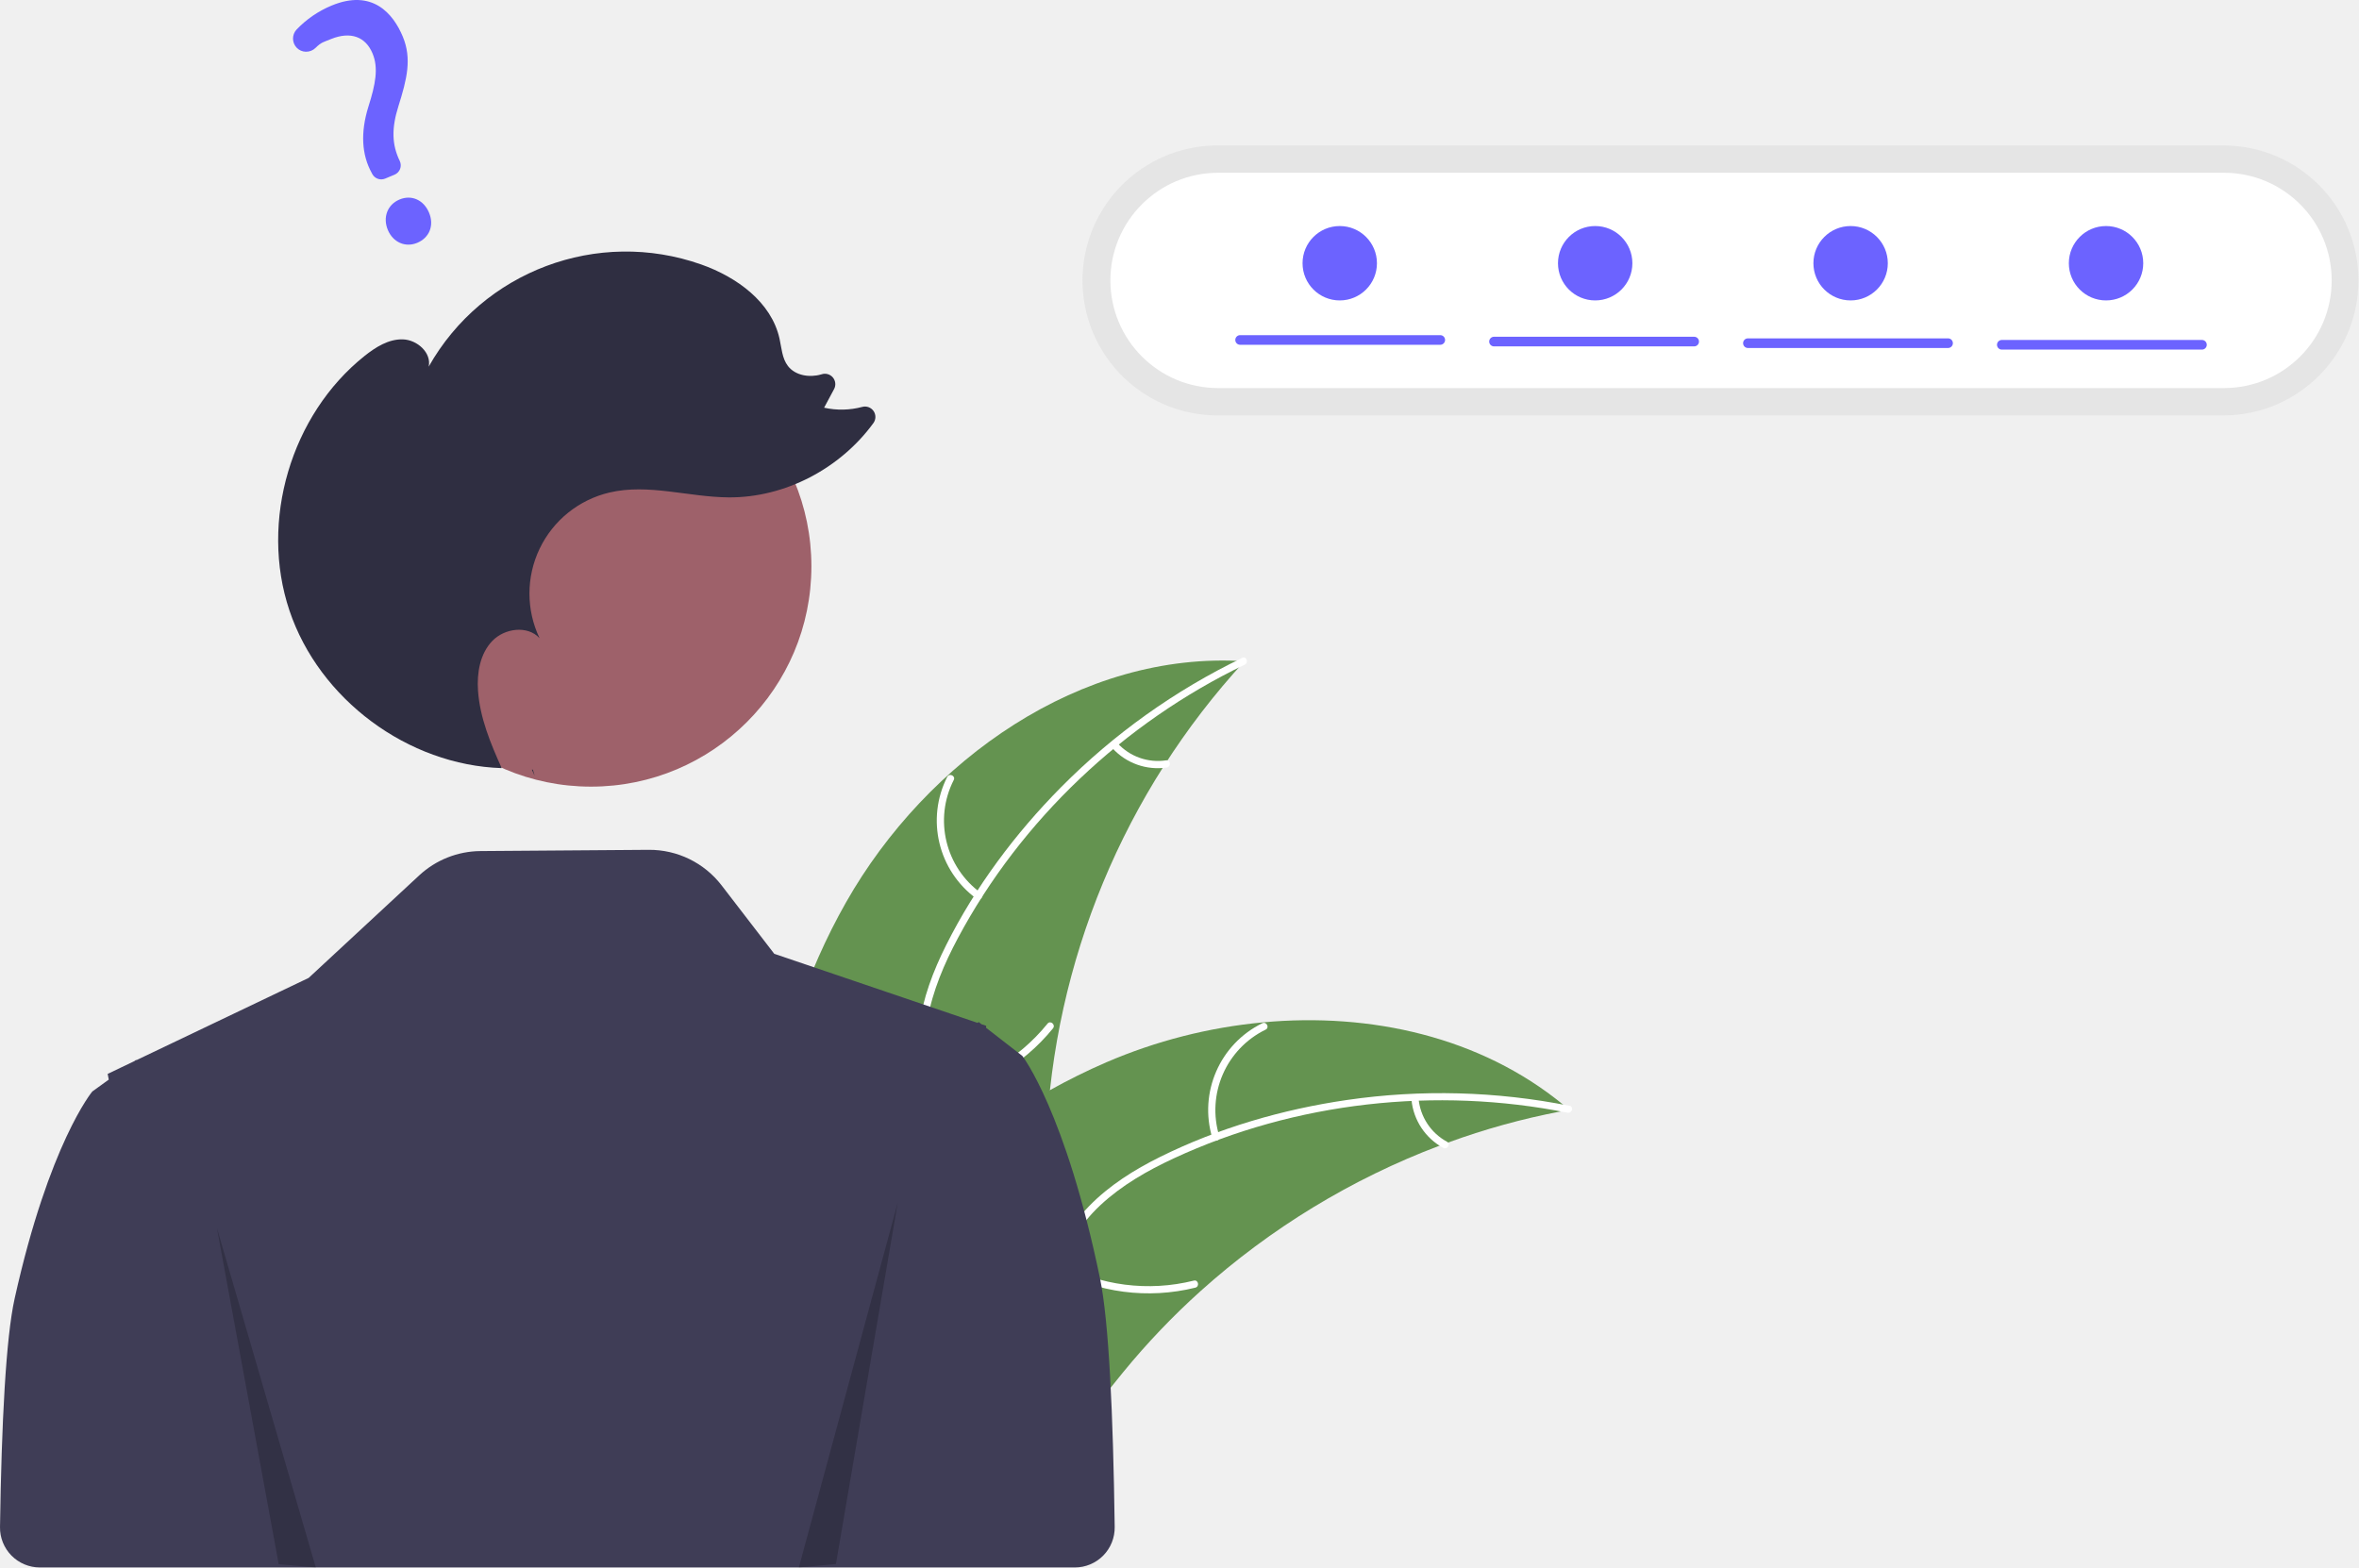
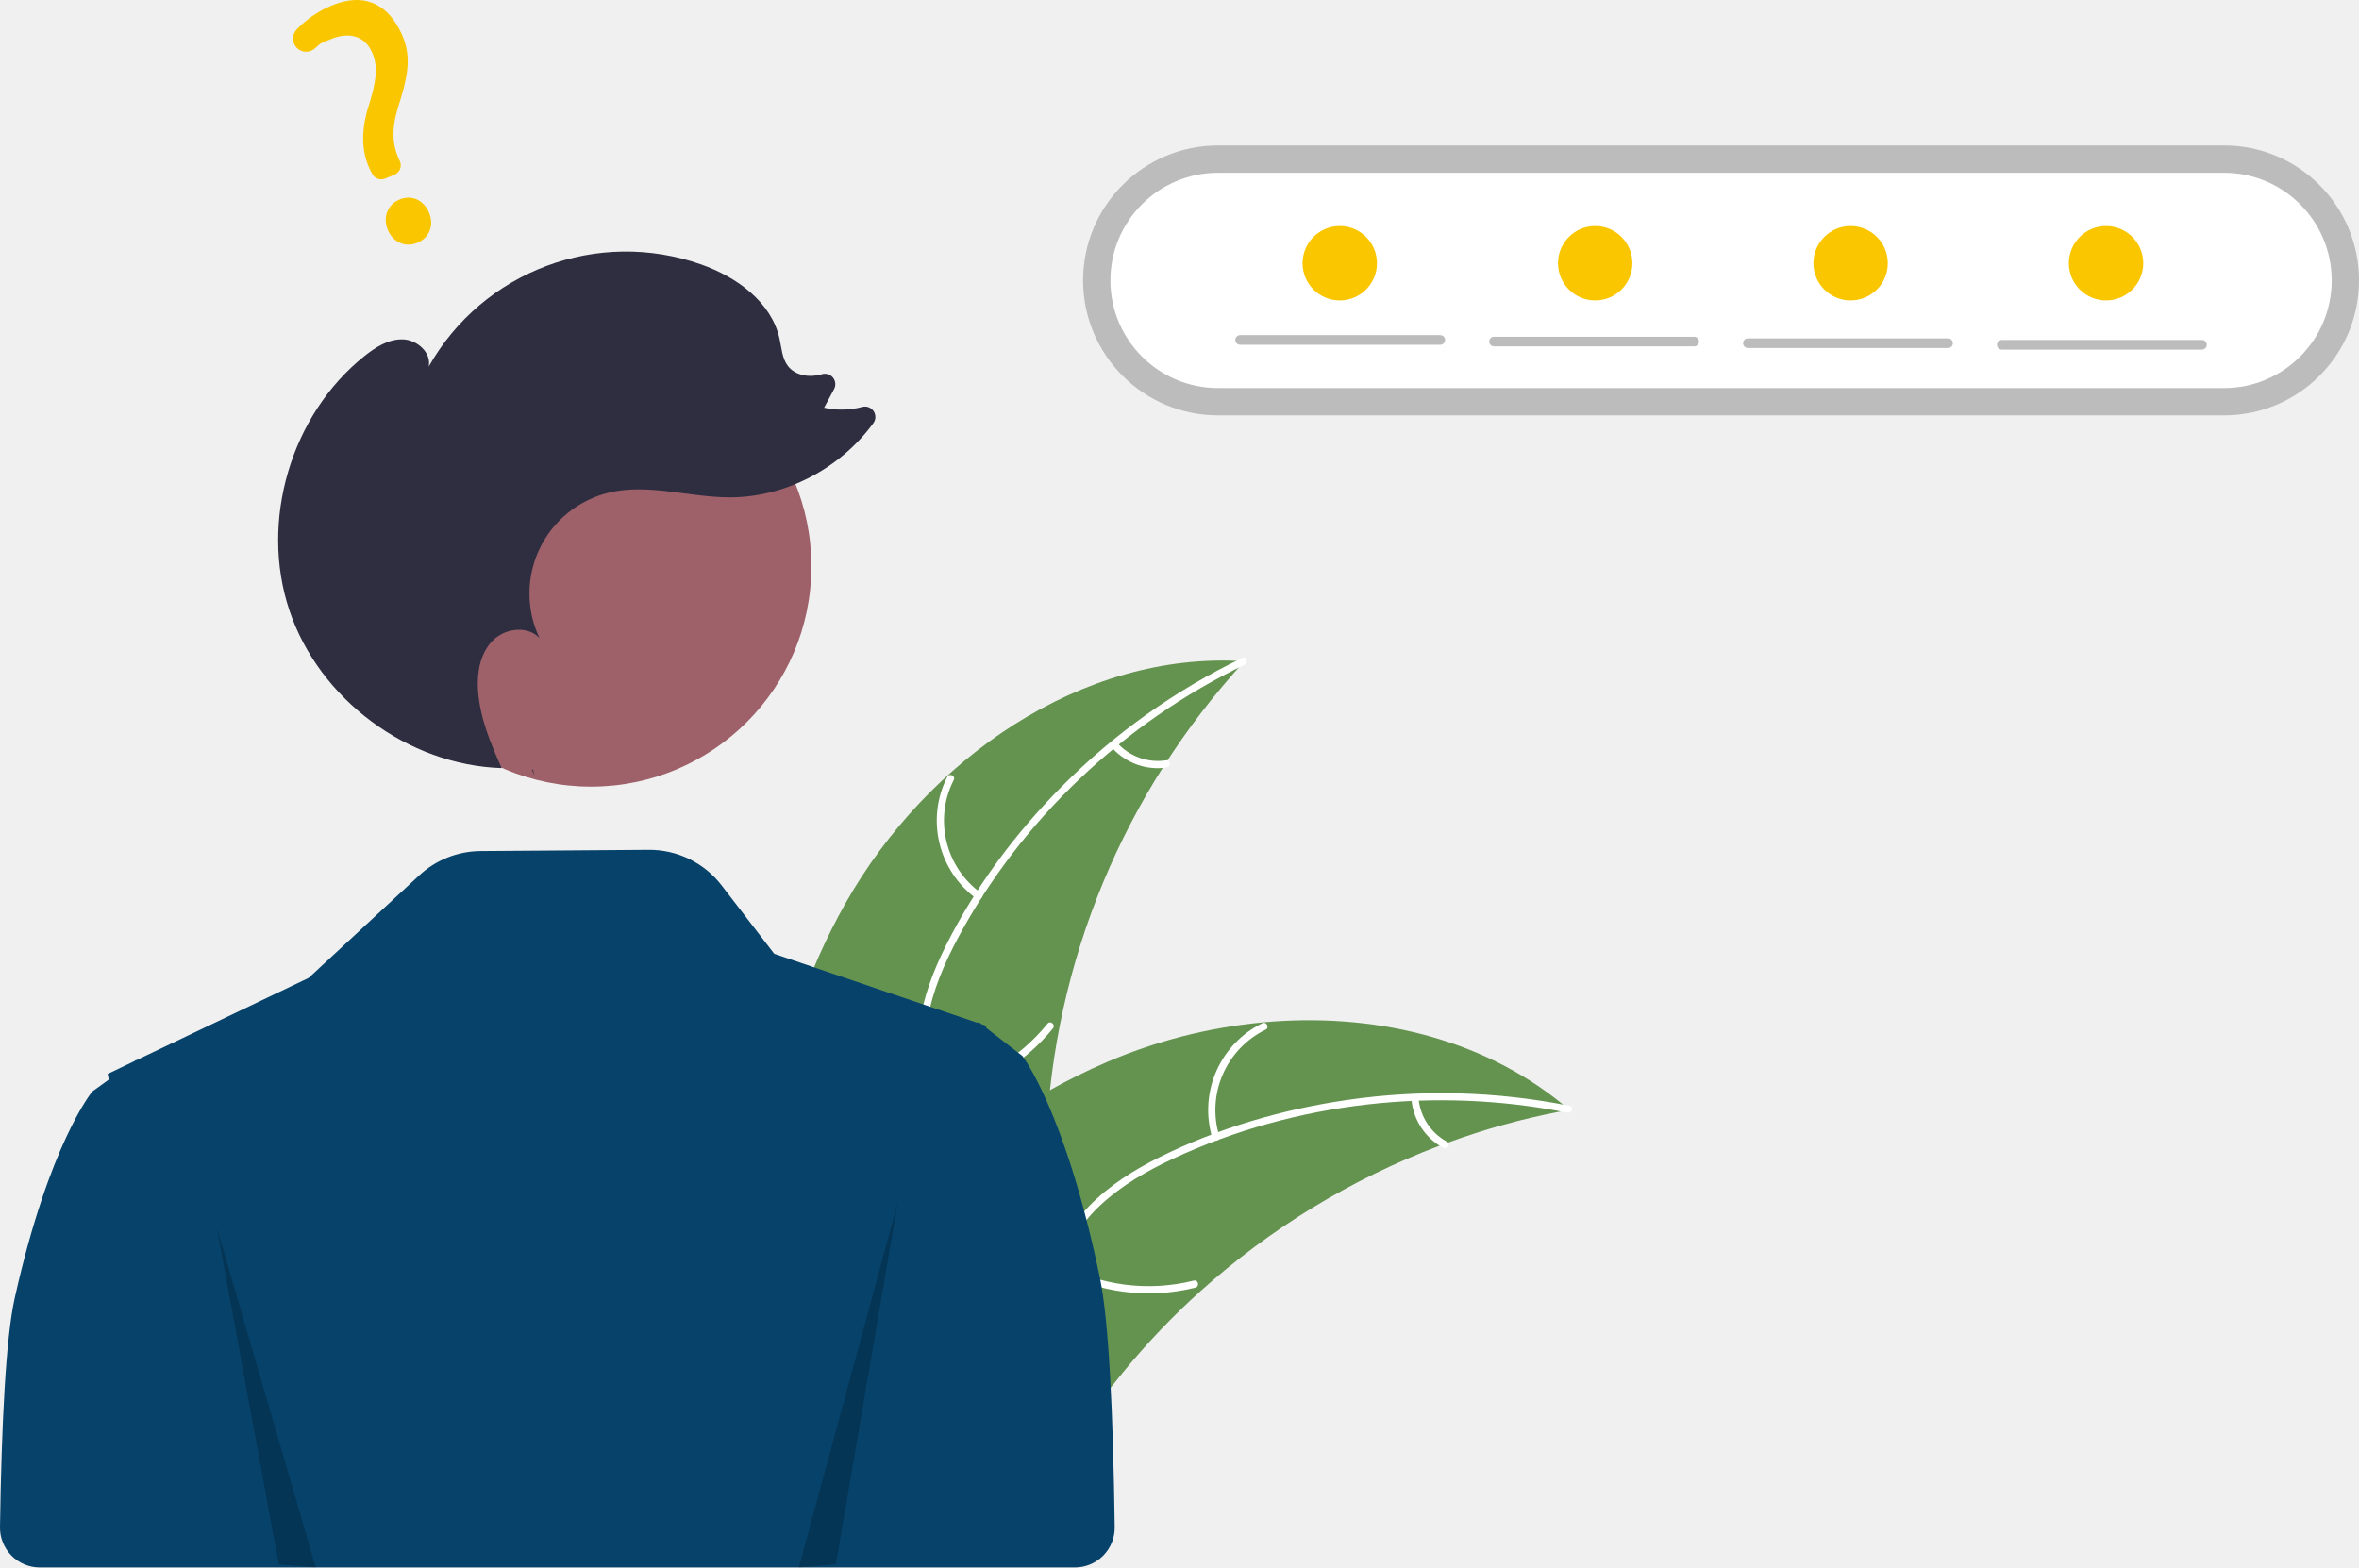
- <svg xmlns="http://www.w3.org/2000/svg" viewBox="0 0 951.235 632.162">
-   <path d="M465.591,496.884c32.599-57.345,94.782-101.377,160.608-97.135a303.919,303.919,0,0,0-79.931,192.744c-1.081,27.644.595,58.502-17.759,79.201-11.42,12.88-28.877,19.117-46.04,20.426-17.164,1.308-34.324-1.793-51.259-4.881l-4.108,1.261C425.537,622.556,432.992,554.23,465.591,496.884Z" transform="matrix(1, 0, 0, 1, -124.3823, -133.0693)" style="fill: rgb(100, 147, 80);" />
-   <path d="M626.297,401.13C577.62,424.563,536.113,463.7,510.633,511.429c-5.509,10.319-10.199,21.266-12.244,32.841-2.047,11.58-.617,22.603,3.338,33.602,3.616,10.055,8.479,19.921,9.588,30.68,1.169,11.34-3.004,21.944-10.515,30.359-9.19,10.296-21.531,16.677-33.817,22.497-13.641,6.462-27.912,12.958-37.573,25.019-1.171,1.461-3.37-.441-2.201-1.9,16.809-20.983,45.583-24.928,65.536-41.831,9.31-7.887,16.3-18.628,15.859-31.214-.386-11.005-5.392-21.184-9.141-31.333-3.937-10.657-5.9-21.372-4.488-32.734,1.444-11.622,5.716-22.776,10.937-33.191,11.774-23.488,27.887-45.051,46.345-63.691a264.375,264.375,0,0,1,73.099-52.155c1.681-.809,2.612,1.947.942,2.751Z" transform="matrix(1, 0, 0, 1, -124.3823, -133.0693)" fill="#fff" />
-   <path d="M518.097,495.478a38.974,38.974,0,0,1-11.761-49.077c.851-1.666,3.48-.421,2.627,1.247a36.089,36.089,0,0,0,11.033,45.63c1.515,1.097-.393,3.291-1.9,2.201Z" transform="matrix(1, 0, 0, 1, -124.3823, -133.0693)" fill="#fff" />
-   <path d="M499.222,573.016A75.118,75.118,0,0,0,546.783,545.906c1.176-1.457,3.375.444,2.201,1.9A78.134,78.134,0,0,1,499.435,575.915c-1.855.266-2.058-2.635-.213-2.899Z" transform="matrix(1, 0, 0, 1, -124.3823, -133.0693)" fill="#fff" />
-   <path d="M574.907,432.685a22.061,22.061,0,0,0,19.718,7.03c1.851-.289,2.052,2.612.213,2.899a24.721,24.721,0,0,1-21.83-7.728,1.502,1.502,0,0,1-.151-2.05,1.461,1.461,0,0,1,2.05-.151Z" transform="matrix(1, 0, 0, 1, -124.3823, -133.0693)" fill="#fff" />
-   <path d="M757.173,580.652c-1.151.213-2.302.427-3.463.662a290.53,290.53,0,0,0-45.425,12.557c-1.149.4-2.308.823-3.443,1.255a306.284,306.284,0,0,0-96.329,58.622,297.44,297.44,0,0,0-31.2,32.695c-13.196,16.123-26.221,34.654-43.465,45.166a51.028,51.028,0,0,1-5.552,3.01l-99.338-41.204c-.179-.207-.368-.392-.548-.599l-4.041-1.464c.451-.636.932-1.287,1.383-1.923.26-.37.542-.731.802-1.102.18-.244.362-.488.511-.718.06-.081.121-.162.171-.221.149-.23.311-.429.451-.636q4.02-5.465,8.13-10.892c.009-.023.009-.023.041-.036,20.951-27.516,44.382-53.525,71.017-75.151.802-.65,1.611-1.324,2.458-1.955a283.824,283.824,0,0,1,38.364-25.951,250.912,250.912,0,0,1,22.758-11.253A208.652,208.652,0,0,1,633.669,545.389c43.431-4.033,87.669,5.869,120.98,33.154C755.5,579.241,756.331,579.931,757.173,580.652Z" transform="matrix(1, 0, 0, 1, -124.3823, -133.0693)" style="fill: rgb(100, 147, 80);" />
-   <path d="M756.427,581.82c-52.975-10.597-109.678-4.339-158.759,18.43-10.611,4.923-20.947,10.84-29.549,18.85-8.606,8.014-14.101,17.676-17.565,28.839-3.167,10.205-5.224,21.011-10.816,30.269-5.895,9.758-15.61,15.712-26.674,17.909-13.537,2.688-27.232.352-40.545-2.397-14.782-3.053-30.088-6.459-45.063-2.646-1.814.462-2.425-2.381-.613-2.842,26.055-6.634,51.404,7.541,77.512,6.058,12.183-.692,24.23-5.06,31.455-15.374,6.318-9.019,8.449-20.16,11.566-30.521,3.273-10.879,8.157-20.616,16.124-28.838,8.151-8.41,18.277-14.744,28.715-19.916,23.542-11.665,49.39-19.181,75.35-22.951a264.375,264.375,0,0,1,89.766,2.367c1.83.366.913,3.127-.905,2.763Z" transform="matrix(1, 0, 0, 1, -124.3823, -133.0693)" fill="#fff" />
-   <path d="M613.231,592.008a38.974,38.974,0,0,1,20.158-46.266c1.682-.817,3.032,1.759,1.347,2.577a36.089,36.089,0,0,0-18.663,43.076c.549,1.788-2.296,2.391-2.842.613Z" transform="matrix(1, 0, 0, 1, -124.3823, -133.0693)" fill="#fff" />
-   <path d="M551.478,642.554a75.118,75.118,0,0,0,54.296,6.99c1.816-.456,2.427,2.387.613,2.842a78.135,78.135,0,0,1-56.485-7.388c-1.641-.905-.057-3.343,1.576-2.443Z" transform="matrix(1, 0, 0, 1, -124.3823, -133.0693)" fill="#fff" />
-   <path d="M696.396,576.075a22.061,22.061,0,0,0,11.511,17.484c1.652.884.066,3.321-1.576,2.443a24.721,24.721,0,0,1-12.777-19.314,1.502,1.502,0,0,1,1.114-1.728,1.461,1.461,0,0,1,1.728,1.114Z" transform="matrix(1, 0, 0, 1, -124.3823, -133.0693)" fill="#fff" />
-   <path d="M567.941,648.631c-13.912-67.267-31.302-89.694-31.302-89.694l-6.643-5.152-7.989-6.206.039-.798-1.895-.644-.445-.346-.729-.56-.117.126-.248.256-36.152-12.289-45.865-15.579L415.355,490.14a36.734,36.734,0,0,0-29.387-14.334l-67.829.502a36.734,36.734,0,0,0-24.71,9.801l-44.583,41.354-69.469,33.178-.117-.117-.729.521-10.734,5.132.443,2.306-6.643,4.794s-17.39,20.868-31.302,83.459c-3.539,15.926-5.281,50.09-5.91,92.188a16.069,16.069,0,0,0,16.062,16.307H511.494v-0H557.806a16.072,16.072,0,0,0,16.063-16.291C573.254,703.131,571.513,665.902,567.941,648.631Z" transform="matrix(1, 0, 0, 1, -124.3823, -133.0693)" fill="#3f3d56" />
-   <path d="M615.548,191.732a54.431,54.431,0,1,0,0,108.861H1021.187a54.431,54.431,0,0,0,0-108.861Z" transform="matrix(1, 0, 0, 1, -124.3823, -133.0693)" fill="#e5e5e5" />
-   <path d="M615.548,202.747a43.415,43.415,0,1,0,0,86.83H1021.187a43.415,43.415,0,0,0,0-86.83Z" transform="matrix(1, 0, 0, 1, -124.3823, -133.0693)" fill="#fff" />
-   <circle id="e096411a-cdc3-4e6d-bbd4-4630e1fee17e" data-name="ab6171fa-7d69-4734-b81c-8dff60f9761b" cx="238.323" cy="228.392" r="88.863" fill="#9e616a" transform="matrix(1, 0, 0, 1, 0, -7.105427357601002e-15)" />
-   <path d="M339.972,445.973q-.569-1.254-1.136-2.516c.146.005.29.026.435.029Z" transform="matrix(1, 0, 0, 1, -124.3823, -133.0693)" fill="#2f2e41" />
-   <path d="M271.371,276.64c4.494-3.585,9.747-6.884,15.494-6.699,5.746.185,11.573,5.375,10.383,11a91.318,91.318,0,0,1,109.895-41.208c14.282,5.039,28.287,15.119,31.568,29.904.842,3.795,1.023,7.957,3.393,11.039,2.988,3.886,8.705,4.765,13.412,3.398q.071-.021.141-.042a4.199,4.199,0,0,1,5.073,5.927l-4.041,7.537a32.383,32.383,0,0,0,15.428-.328,4.195,4.195,0,0,1,4.455,6.528c-13.325,18.294-35.586,30.108-58.303,29.969-16.146-.098-32.458-5.663-48.172-1.95a41.844,41.844,0,0,0-28.144,58.74c-4.827-5.28-14.159-4.03-19.097,1.147-4.938,5.177-6.216,12.904-5.719,20.041.761,10.916,5.038,21.201,9.546,31.212-37.801-1.19-73.555-27.707-85.59-63.572C229.008,343.267,241.674,300.33,271.371,276.64Z" transform="matrix(1, 0, 0, 1, -124.3823, -133.0693)" fill="#2f2e41" />
-   <polygon points="87.464 495.253 112.388 630.86 127.343 632.162 87.464 495.253" opacity="0.2" transform="matrix(1, 0, 0, 1, 0, -7.105427357601002e-15)" />
-   <polygon points="362.007 485.026 337.083 630.762 322.128 632.162 362.007 485.026" opacity="0.2" transform="matrix(1, 0, 0, 1, 0, -7.105427357601002e-15)" />
-   <path d="M292.629,231.001c-4.779,1.995-9.765-.191-11.857-5.2-2.123-5.085-.14-10.246,4.715-12.274,4.856-2.028,9.754.165,11.911,5.331C299.524,223.948,297.563,228.941,292.629,231.001Zm-9.154-27.482-3.8,1.587a4.099,4.099,0,0,1-5.206-1.909l-.188-.368c-4.088-7.373-4.557-16.335-1.384-26.621,2.939-9.227,4.16-15.717,1.705-21.596-2.838-6.797-8.899-8.927-16.628-5.842-2.998,1.252-3.952,1.232-6.311,3.572a5.416,5.416,0,0,1-3.921,1.593,5.235,5.235,0,0,1-3.747-1.643,5.348,5.348,0,0,1-.037-7.297,41.535,41.535,0,0,1,14.046-9.644c16.606-6.934,24.966,3.303,28.792,12.465,3.742,8.961,1.637,17.275-1.745,28.043-2.834,8.948-2.669,15.578.55,22.17a4.081,4.081,0,0,1-2.126,5.491Z" transform="matrix(1, 0, 0, 1, -124.3823, -133.0693)" fill="#6c63ff" />
-   <path d="M705.149,272.122h-80.707a1.944,1.944,0,1,1,0-3.888h80.707a1.944,1.944,0,0,1,0,3.888Z" transform="matrix(1, 0, 0, 1, -124.3823, -133.0693)" fill="#6c63ff" />
-   <path d="M807.53,272.77h-80.707a1.944,1.944,0,1,1,0-3.888h80.707a1.944,1.944,0,1,1,0,3.888Z" transform="matrix(1, 0, 0, 1, -124.3823, -133.0693)" fill="#6c63ff" />
-   <path d="M909.912,273.418H829.205a1.944,1.944,0,0,1,0-3.888h80.707a1.944,1.944,0,1,1,0,3.888Z" transform="matrix(1, 0, 0, 1, -124.3823, -133.0693)" fill="#6c63ff" />
-   <path d="M1012.294,274.066h-80.707a1.944,1.944,0,0,1,0-3.888h80.707a1.944,1.944,0,0,1,0,3.888Z" transform="matrix(1, 0, 0, 1, -124.3823, -133.0693)" fill="#6c63ff" />
-   <circle cx="540.235" cy="106.162" r="15" fill="#6c63ff" transform="matrix(1, 0, 0, 1, 0, -7.105427357601002e-15)" />
-   <circle cx="643.235" cy="106.162" r="15" fill="#6c63ff" transform="matrix(1, 0, 0, 1, 0, -7.105427357601002e-15)" />
-   <circle cx="746.235" cy="106.162" r="15" fill="#6c63ff" transform="matrix(1, 0, 0, 1, 0, -7.105427357601002e-15)" />
-   <circle cx="849.235" cy="106.162" r="15" fill="#6c63ff" transform="matrix(1, 0, 0, 1, 0, -7.105427357601002e-15)" />
+ <svg xmlns="http://www.w3.org/2000/svg" width="951.235" height="632.162">
+   <g class="layer">
+     <path d="m465.59,496.88c32.6,-57.34 94.78,-101.37 160.61,-97.13a303.92,303.92 0 0 0 -79.93,192.74c-1.08,27.65 0.59,58.51 -17.76,79.2c-11.42,12.88 -28.88,19.12 -46.04,20.43c-17.17,1.31 -34.33,-1.79 -51.26,-4.88l-4.11,1.26c-1.56,-65.94 5.89,-134.27 38.49,-191.62z" fill="rgb(100, 147, 80)" id="svg_1" transform="matrix(1, 0, 0, 1, -124.3823, -133.0693)" />
+     <path d="m626.3,401.13c-48.68,23.43 -90.19,62.57 -115.67,110.3c-5.51,10.32 -10.2,21.27 -12.24,32.84c-2.05,11.58 -0.62,22.6 3.34,33.6c3.61,10.06 8.48,19.92 9.58,30.68c1.17,11.34 -3,21.95 -10.51,30.36c-9.19,10.3 -21.53,16.68 -33.82,22.5c-13.64,6.46 -27.91,12.96 -37.57,25.02c-1.17,1.46 -3.37,-0.44 -2.2,-1.9c16.81,-20.99 45.58,-24.93 65.54,-41.83c9.31,-7.89 16.3,-18.63 15.85,-31.22c-0.38,-11 -5.39,-21.18 -9.14,-31.33c-3.93,-10.66 -5.9,-21.37 -4.48,-32.73c1.44,-11.63 5.71,-22.78 10.93,-33.19c11.78,-23.49 27.89,-45.06 46.35,-63.7a264.38,264.38 0 0 1 73.1,-52.15c1.68,-0.81 2.61,1.95 0.94,2.75z" fill="#fff" id="svg_2" transform="matrix(1, 0, 0, 1, -124.3823, -133.0693)" />
+     <path d="m518.1,495.48a38.97,38.97 0 0 1 -11.76,-49.08c0.85,-1.66 3.48,-0.42 2.62,1.25a36.09,36.09 0 0 0 11.04,45.63c1.51,1.09 -0.4,3.29 -1.9,2.2z" fill="#fff" id="svg_3" transform="matrix(1, 0, 0, 1, -124.3823, -133.0693)" />
+     <path d="m499.22,573.02a75.12,75.12 0 0 0 47.56,-27.11c1.18,-1.46 3.38,0.44 2.2,1.9a78.13,78.13 0 0 1 -49.54,28.1c-1.86,0.27 -2.06,-2.63 -0.22,-2.89z" fill="#fff" id="svg_4" transform="matrix(1, 0, 0, 1, -124.3823, -133.0693)" />
+     <path d="m574.91,432.69a22.06,22.06 0 0 0 19.71,7.02c1.86,-0.28 2.06,2.62 0.22,2.9a24.72,24.72 0 0 1 -21.83,-7.72a1.5,1.5 0 0 1 -0.15,-2.05a1.46,1.46 0 0 1 2.05,-0.15z" fill="#fff" id="svg_5" transform="matrix(1, 0, 0, 1, -124.3823, -133.0693)" />
+     <path d="m757.17,580.65c-1.15,0.22 -2.3,0.43 -3.46,0.66a290.53,290.53 0 0 0 -45.42,12.56c-1.15,0.4 -2.31,0.82 -3.45,1.26a306.28,306.28 0 0 0 -96.33,58.62a297.44,297.44 0 0 0 -31.2,32.69c-13.19,16.13 -26.22,34.66 -43.46,45.17a51.03,51.03 0 0 1 -5.55,3.01l-99.34,-41.21c-0.18,-0.2 -0.37,-0.39 -0.55,-0.59l-4.04,-1.47c0.45,-0.63 0.93,-1.29 1.38,-1.92c0.26,-0.37 0.54,-0.73 0.8,-1.1c0.18,-0.25 0.37,-0.49 0.51,-0.72c0.06,-0.08 0.13,-0.16 0.18,-0.22c0.14,-0.23 0.31,-0.43 0.45,-0.64q4.02,-5.46 8.13,-10.89c0.01,-0.02 0.01,-0.02 0.04,-0.04c20.95,-27.51 44.38,-53.52 71.01,-75.15c0.81,-0.65 1.62,-1.32 2.46,-1.95a283.82,283.82 0 0 1 38.37,-25.96a250.91,250.91 0 0 1 22.75,-11.25a208.65,208.65 0 0 1 63.22,-16.12c43.43,-4.03 87.67,5.87 120.98,33.15c0.85,0.7 1.68,1.39 2.52,2.11z" fill="rgb(100, 147, 80)" id="svg_6" transform="matrix(1, 0, 0, 1, -124.3823, -133.0693)" />
+     <path d="m756.43,581.82c-52.98,-10.6 -109.68,-4.34 -158.76,18.43c-10.61,4.92 -20.95,10.84 -29.55,18.85c-8.61,8.01 -14.1,17.68 -17.57,28.84c-3.16,10.2 -5.22,21.01 -10.81,30.27c-5.9,9.76 -15.61,15.71 -26.68,17.91c-13.53,2.69 -27.23,0.35 -40.54,-2.4c-14.78,-3.05 -30.09,-6.46 -45.06,-2.65c-1.82,0.47 -2.43,-2.38 -0.62,-2.84c26.06,-6.63 51.41,7.54 77.51,6.06c12.19,-0.69 24.23,-5.06 31.46,-15.37c6.32,-9.02 8.45,-20.16 11.57,-30.52c3.27,-10.88 8.15,-20.62 16.12,-28.84c8.15,-8.41 18.28,-14.75 28.71,-19.92c23.55,-11.66 49.39,-19.18 75.36,-22.95a264.38,264.38 0 0 1 89.76,2.37c1.83,0.36 0.91,3.12 -0.9,2.76z" fill="#fff" id="svg_7" transform="matrix(1, 0, 0, 1, -124.3823, -133.0693)" />
+     <path d="m613.23,592.01a38.97,38.97 0 0 1 20.16,-46.27c1.68,-0.82 3.03,1.76 1.35,2.58a36.09,36.09 0 0 0 -18.67,43.07c0.55,1.79 -2.29,2.4 -2.84,0.62z" fill="#fff" id="svg_8" transform="matrix(1, 0, 0, 1, -124.3823, -133.0693)" />
+     <path d="m551.48,642.55a75.12,75.12 0 0 0 54.29,6.99c1.82,-0.45 2.43,2.39 0.62,2.85a78.13,78.13 0 0 1 -56.49,-7.39c-1.64,-0.91 -0.05,-3.35 1.58,-2.45z" fill="#fff" id="svg_9" transform="matrix(1, 0, 0, 1, -124.3823, -133.0693)" />
+     <path d="m696.4,576.08a22.06,22.06 0 0 0 11.51,17.48c1.65,0.88 0.06,3.32 -1.58,2.44a24.72,24.72 0 0 1 -12.78,-19.31a1.5,1.5 0 0 1 1.12,-1.73a1.46,1.46 0 0 1 1.73,1.12z" fill="#fff" id="svg_10" transform="matrix(1, 0, 0, 1, -124.3823, -133.0693)" />
+     <path d="m443.56,515.56c-13.91,-67.27 -31.3,-89.69 -31.3,-89.69l-6.64,-5.15l-7.99,-6.21l0.04,-0.8l-1.9,-0.64l-0.44,-0.35l-0.73,-0.56l-0.12,0.13l-0.25,0.25l-36.15,-12.28l-45.87,-15.58l-21.24,-27.61a36.73,36.73 0 0 0 -29.38,-14.33l-67.83,0.5a36.73,36.73 0 0 0 -24.71,9.8l-44.58,41.35l-69.47,33.18l-0.12,-0.12l-0.73,0.53l-10.73,5.13l0.44,2.3l-6.64,4.8s-17.39,20.86 -31.31,83.46c-3.54,15.92 -5.28,50.09 -5.91,92.18a16.07,16.07 0 0 0 16.07,16.31l371.04,0l0,0l46.32,0a16.07,16.07 0 0 0 16.06,-16.29c-0.62,-45.81 -2.36,-83.04 -5.93,-100.31z" fill="#06426a" id="svg_11" transform="matrix(1 0 0 1 0 0)" />
+     <path d="m491.17,58.66a54.43,54.43 0 1 0 0,108.86l405.64,0a54.43,54.43 0 0 0 0,-108.86l-405.64,0z" fill="#bdbcbc" id="svg_12" transform="matrix(1 0 0 1 0 0)" />
+     <path d="m491.17,69.68a43.41,43.41 0 1 0 0,86.83l405.64,0a43.41,43.41 0 0 0 0,-86.83l-405.64,0z" fill="#fff" id="svg_13" transform="matrix(1 0 0 1 0 0)" />
+     <circle cx="238.32" cy="228.39" data-name="ab6171fa-7d69-4734-b81c-8dff60f9761b" fill="#9e616a" id="e096411a-cdc3-4e6d-bbd4-4630e1fee17e" r="88.86" transform="matrix(1, 0, 0, 1, 0, -7.105427357601002e-15)" />
+     <path d="m339.97,445.97q-0.57,-1.25 -1.13,-2.51c0.14,0 0.29,0.02 0.43,0.03l0.7,2.48z" fill="#2f2e41" id="svg_14" transform="matrix(1, 0, 0, 1, -124.3823, -133.0693)" />
+     <path d="m271.37,276.64c4.5,-3.59 9.75,-6.88 15.49,-6.7c5.75,0.19 11.58,5.38 10.39,11a91.32,91.32 0 0 1 109.89,-41.21c14.28,5.04 28.29,15.12 31.57,29.91c0.84,3.79 1.02,7.95 3.39,11.04c2.99,3.88 8.71,4.76 13.42,3.39q0.07,-0.02 0.14,-0.04a4.2,4.2 0 0 1 5.07,5.93l-4.04,7.54a32.38,32.38 0 0 0 15.43,-0.33a4.2,4.2 0 0 1 4.45,6.53c-13.32,18.29 -35.58,30.1 -58.3,29.96c-16.15,-0.09 -32.46,-5.66 -48.17,-1.95a41.84,41.84 0 0 0 -28.15,58.74c-4.82,-5.28 -14.16,-4.03 -19.09,1.15c-4.94,5.18 -6.22,12.91 -5.72,20.04c0.76,10.92 5.03,21.2 9.54,31.21c-37.8,-1.19 -73.55,-27.7 -85.59,-63.57c-12.08,-36.01 0.58,-78.95 30.28,-102.64z" fill="#2f2e41" id="svg_15" transform="matrix(1, 0, 0, 1, -124.3823, -133.0693)" />
+     <polygon id="svg_16" opacity="0.2" points="87.464 495.253 112.388 630.86 127.343 632.162 87.464 495.253" transform="matrix(1, 0, 0, 1, 0, -7.105427357601002e-15)" />
+     <polygon id="svg_17" opacity="0.2" points="362.007 485.026 337.083 630.762 322.128 632.162 362.007 485.026" transform="matrix(1, 0, 0, 1, 0, -7.105427357601002e-15)" />
+     <path d="m168.25,97.93c-4.78,2 -9.77,-0.19 -11.86,-5.2c-2.12,-5.08 -0.14,-10.24 4.72,-12.27c4.85,-2.03 9.75,0.16 11.91,5.33c2.12,5.09 0.16,10.08 -4.77,12.14zm-9.15,-27.48l-3.8,1.59a4.1,4.1 0 0 1 -5.21,-1.91l-0.19,-0.37c-4.09,-7.37 -4.56,-16.34 -1.38,-26.62c2.94,-9.23 4.16,-15.72 1.7,-21.6c-2.84,-6.8 -8.9,-8.92 -16.63,-5.84c-2.99,1.25 -3.95,1.23 -6.31,3.57a5.42,5.42 0 0 1 -3.92,1.6a5.24,5.24 0 0 1 -3.75,-1.65a5.35,5.35 0 0 1 -0.03,-7.3a41.54,41.54 0 0 1 14.04,-9.64c16.61,-6.93 24.97,3.3 28.8,12.47c3.74,8.96 1.63,17.27 -1.75,28.04c-2.83,8.95 -2.67,15.58 0.55,22.17a4.08,4.08 0 0 1 -2.12,5.49z" fill="#fac600" id="svg_18" transform="matrix(1 0 0 1 0 0)" />
+     <path d="m580.77,139.05l-80.71,0a1.94,1.94 0 1 1 0,-3.89l80.71,0a1.94,1.94 0 0 1 0,3.89z" fill="#bdbcbc" id="svg_19" transform="matrix(1 0 0 1 0 0)" />
+     <path d="m683.15,139.7l-80.71,0a1.94,1.94 0 1 1 0,-3.89l80.71,0a1.94,1.94 0 1 1 0,3.89z" fill="#bdbcbc" id="svg_20" transform="matrix(1 0 0 1 0 0)" />
+     <path d="m785.53,140.35l-80.7,0a1.94,1.94 0 0 1 0,-3.89l80.7,0a1.94,1.94 0 1 1 0,3.89z" fill="#bdbcbc" id="svg_21" transform="matrix(1 0 0 1 0 0)" />
+     <path d="m887.91,141l-80.7,0a1.94,1.94 0 0 1 0,-3.89l80.7,0a1.94,1.94 0 0 1 0,3.89z" fill="#bdbcbc" id="svg_22" />
+     <circle cx="540.24" cy="106.16" fill="#fac600" id="svg_23" r="15" transform="matrix(1 0 0 1 0 0) matrix(1 0 0 1 0 -7.10543e-15)" />
+     <circle cx="643.24" cy="106.16" fill="#fac600" id="svg_24" r="15" transform="matrix(1 0 0 1 0 0) matrix(1 0 0 1 0 -7.10543e-15)" />
+     <circle cx="746.24" cy="106.16" fill="#fac600" id="svg_25" r="15" transform="matrix(1 0 0 1 0 0) matrix(1 0 0 1 0 -7.10543e-15)" />
+     <circle cx="849.24" cy="106.16" fill="#fac600" id="svg_26" r="15" transform="matrix(1 0 0 1 0 0) matrix(1 0 0 1 0 -7.10543e-15)" />
+   </g>
</svg>
